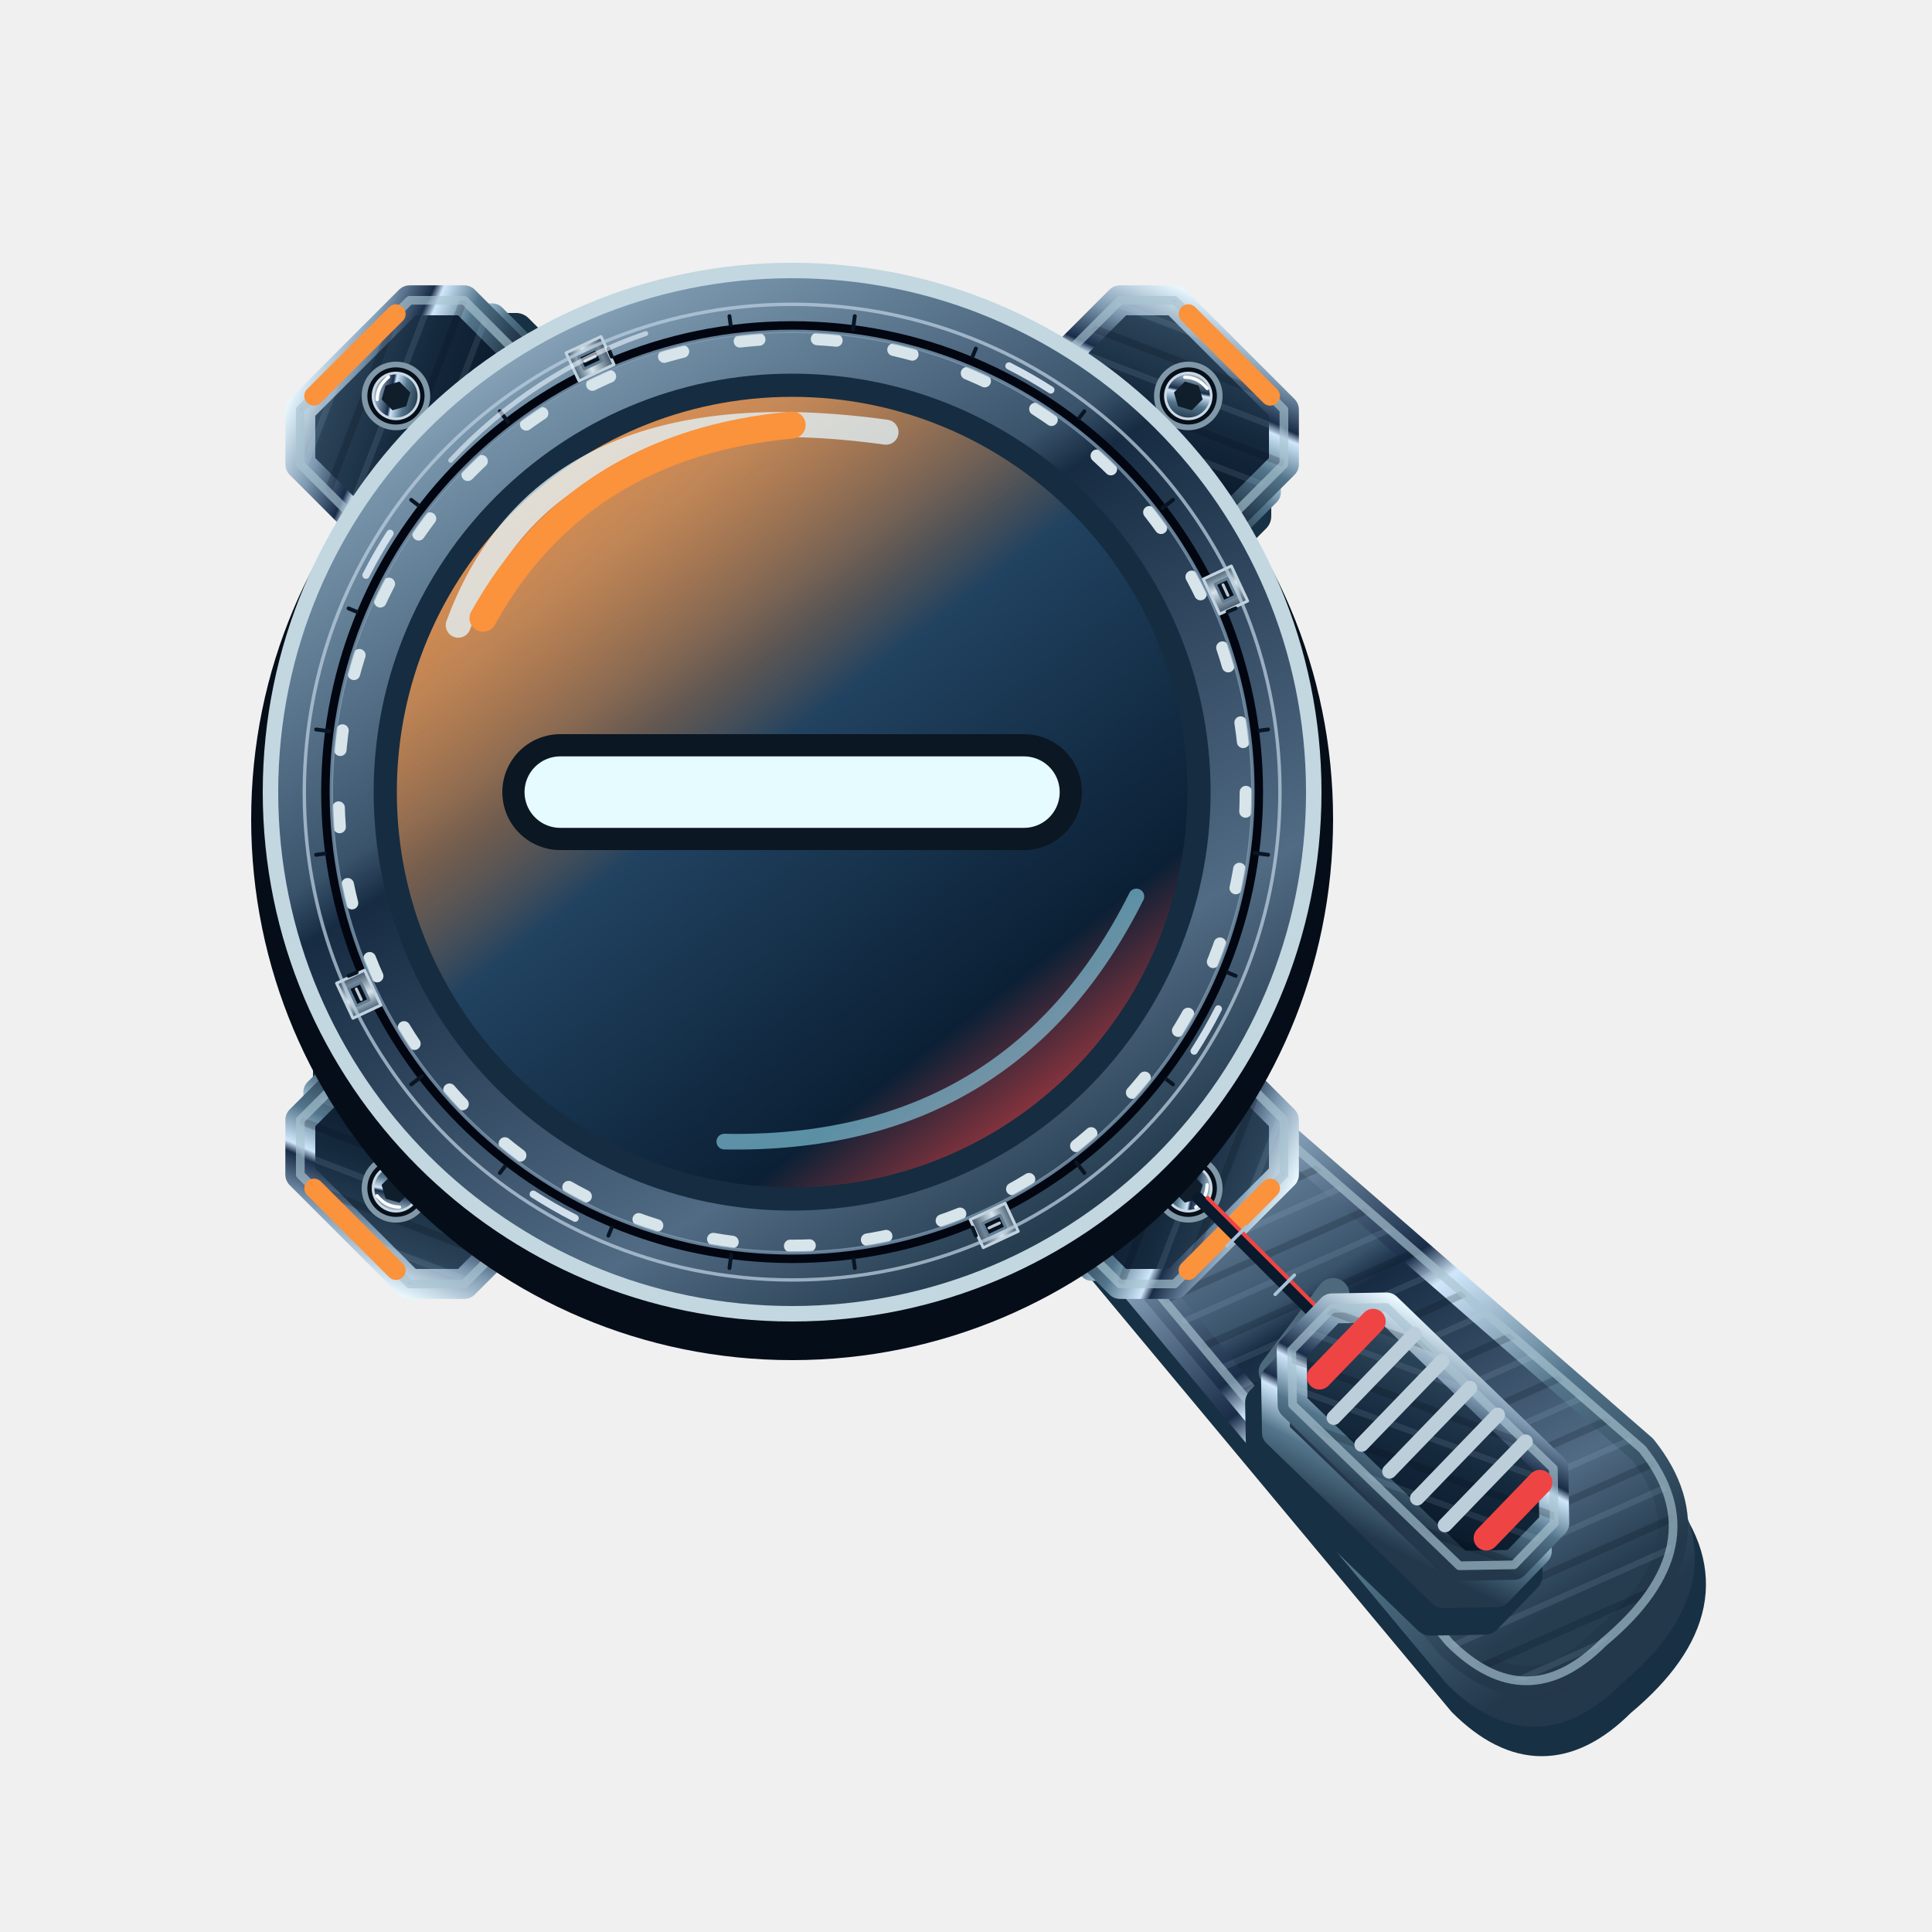
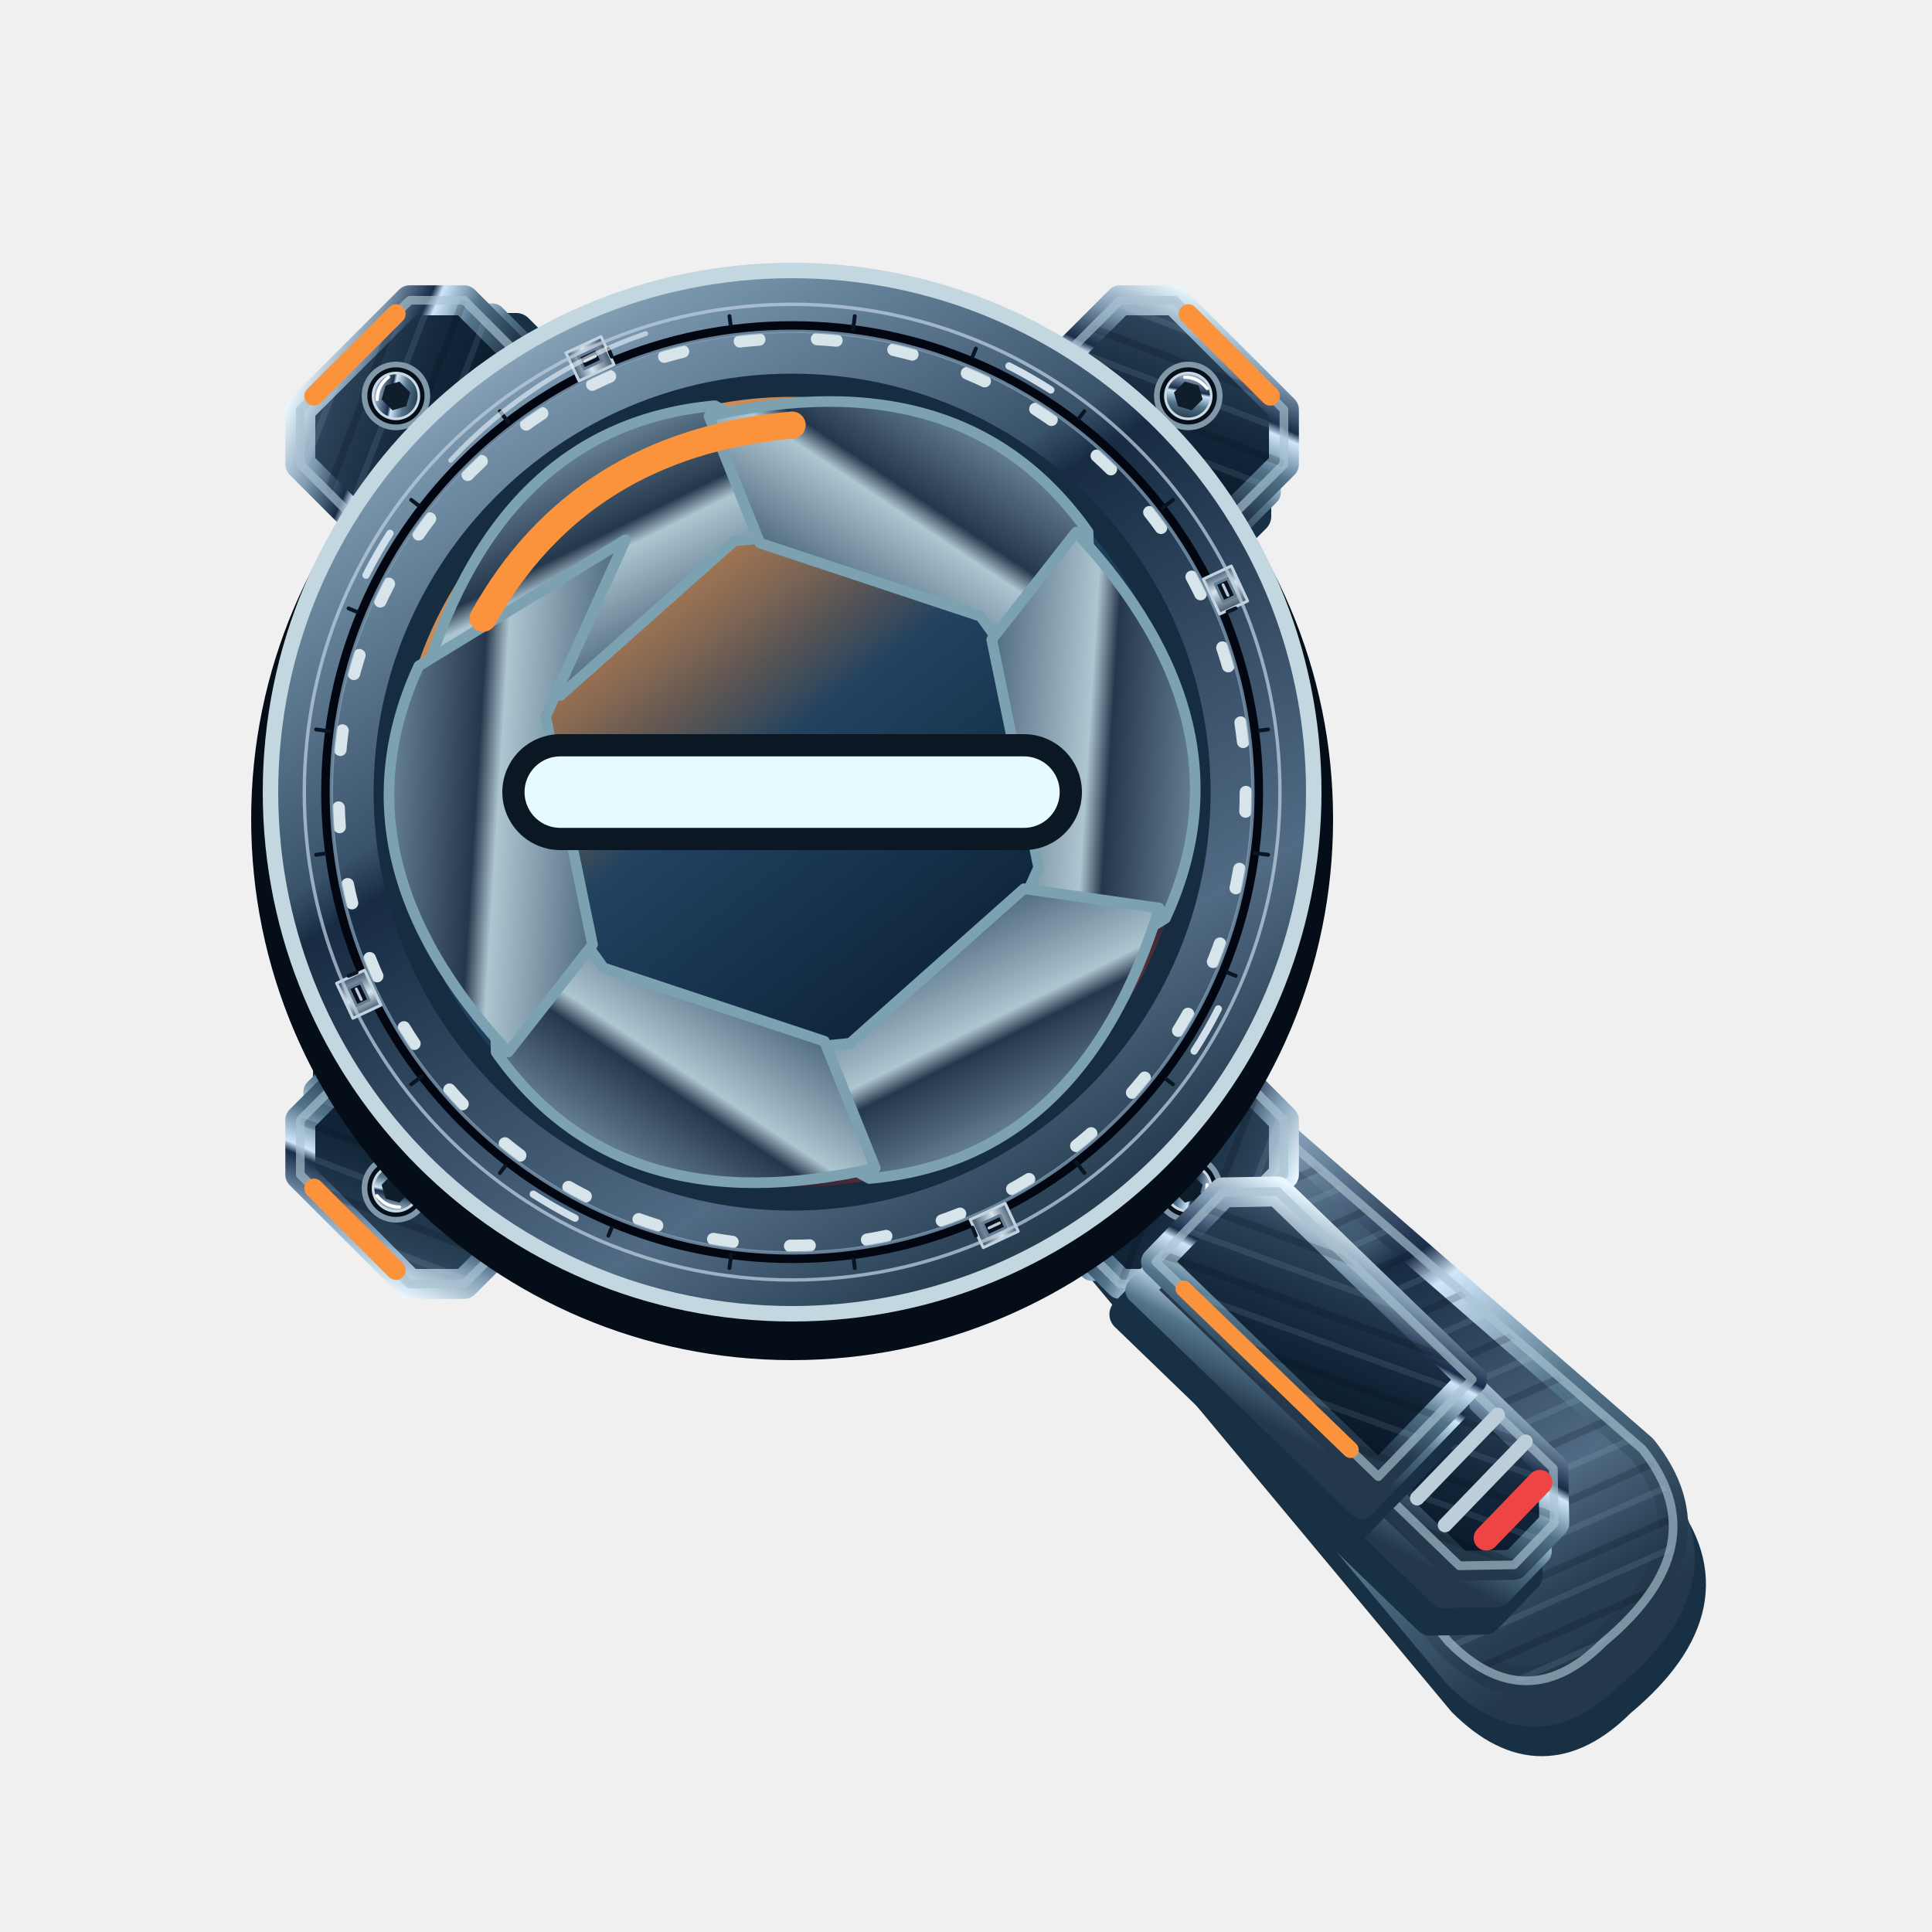
<svg xmlns="http://www.w3.org/2000/svg" width="200" height="200" viewBox="0 0 200 200" role="img" aria-label="Alejar vista" data-icon="zoom-out" data-semantic="camera optical zoom-out" data-visual-style="titanio-optico" data-motion="static">
  <defs>
+     <linearGradient id="alice-zoom-out-rotor" x2=".86" y2="1">
+       <stop stop-color="#edf8ff" />
+       <stop offset=".21" stop-color="#6f8a9d" />
+       <stop offset=".43" stop-color="#25374c" />
+       <stop offset=".48" stop-color="#aec6d1" />
+       <stop offset=".7" stop-color="#536d82" />
+       <stop offset="1" stop-color="#1d3043" />
+     </linearGradient>
+     <linearGradient id="alice-zoom-out-contact" x2=".15" y2="1">
+       <stop stop-color="#ffe2aa" />
+       <stop offset=".26" stop-color="#cf955c" />
+       <stop offset=".59" stop-color="#875838" />
+       <stop offset=".81" stop-color="#eeb377" />
+       <stop offset="1" stop-color="#603e2e" />
+     </linearGradient>
    <pattern id="alice-zoom-out-brushing" width="3" height="3" patternUnits="userSpaceOnUse" patternTransform="rotate(-24)">
      <path d="M0 .4h3" stroke="#d1e6fa" opacity=".10" stroke-width=".32" />
      <path d="M0 2h3" stroke="#020913" opacity=".20" stroke-width=".38" />
    </pattern>
    <linearGradient id="alice-zoom-out-bevel" x1="0" y1="0" x2=".68" y2="1">
      <stop stop-color="#e9f8ff" />
      <stop offset=".27" stop-color="#7d98b0" />
      <stop offset=".48" stop-color="#192c48" />
      <stop offset=".53" stop-color="#d0e7fa" />
      <stop offset=".73" stop-color="#53758b" />
      <stop offset="1" stop-color="#23384b" />
    </linearGradient>
    <linearGradient id="alice-zoom-out-metal" x1="0" y1="0" x2=".62" y2="1">
      <stop stop-color="#d9e5f0" />
      <stop offset=".19" stop-color="#7895ac" />
      <stop offset=".44" stop-color="#39536b" />
      <stop offset=".48" stop-color="#172c43" />
      <stop offset=".84" stop-color="#516b84" />
      <stop offset="1" stop-color="#263d50" />
    </linearGradient>
    <linearGradient id="alice-zoom-out-dark-metal" x1="0" y1="0" x2=".85" y2="1">
      <stop stop-color="#506b80" />
      <stop offset=".23" stop-color="#2a4257" />
      <stop offset=".58" stop-color="#15293d" />
      <stop offset="1" stop-color="#081728" />
    </linearGradient>
    <linearGradient id="alice-zoom-out-glass" x1=".06" y1="0" x2=".84" y2="1">
      <stop stop-color="#fb923c" />
      <stop offset=".23" stop-color="#fb923c" stop-opacity=".65" />
      <stop offset=".48" stop-color="#214260" />
      <stop offset=".8" stop-color="#0b2035" />
      <stop offset="1" stop-color="#ef4444" />
    </linearGradient>
    <linearGradient id="alice-zoom-out-enamel" x1="0" y1="0" x2=".7" y2="1">
      <stop stop-color="#eeffff" />
      <stop offset=".2" stop-color="#fb923c" />
      <stop offset=".7" stop-color="#fb923c" />
      <stop offset="1" stop-color="#ef4444" />
    </linearGradient>
    <linearGradient id="alice-zoom-out-screw-metal">
      <stop stop-color="#4a6277" />
      <stop offset=".43" stop-color="#d7e5eb" />
      <stop offset="1" stop-color="#42556b" />
    </linearGradient>
  </defs>
  <g transform="scale(2)" stroke-linecap="round" stroke-linejoin="round">
    <g data-part="reduce">
      <path d="M55 61 62 55 85 75Q89 80 83 85 79 89 75 85Z" transform="translate(.8 3)" fill="#0a1424" stroke="#173044" stroke-width="1.8" />
      <path d="M55 61 62 55 85 75Q89 80 83 85 79 89 75 85Z" transform="translate(.4 1.65)" fill="#25364b" stroke="url(#alice-zoom-out-bevel)" stroke-width="1.45" />
      <path d="M55 61 62 55 85 75Q89 80 83 85 79 89 75 85Z" fill="url(#alice-zoom-out-metal)" stroke="url(#alice-zoom-out-bevel)" stroke-width="1.55" />
      <path d="M55 61 62 55 85 75Q89 80 83 85 79 89 75 85Z" fill="url(#alice-zoom-out-brushing)" stroke="#a8c3d1" stroke-opacity=".66" stroke-width=".45" />
      <path d="M69 67l-3 4m7 0-3 4m7 0-3 4" fill="none" stroke="#4e697c" stroke-width="1.7" />
      <g transform="translate(41 41) rotate(45)">
        <path d="M-6 -25v-5l2-2h8l2 2v5Z" transform="translate(.8 3)" fill="#0a1424" stroke="#173044" stroke-width="1.8" />
        <path d="M-6 -25v-5l2-2h8l2 2v5Z" transform="translate(.4 1.65)" fill="#25364b" stroke="url(#alice-zoom-out-bevel)" stroke-width="1.45" />
        <path d="M-6 -25v-5l2-2h8l2 2v5Z" fill="url(#alice-zoom-out-dark-metal)" stroke="url(#alice-zoom-out-bevel)" stroke-width="1.55" />
        <path d="M-6 -25v-5l2-2h8l2 2v5Z" fill="url(#alice-zoom-out-brushing)" stroke="#a8c3d1" stroke-opacity=".66" stroke-width=".45" />
        <path d="M-3 -32h6" fill="none" stroke="#fb923c" stroke-width="1" />
        <g transform="translate(0 -29) scale(1.05)">
          <circle r="1.55" fill="#06101b" stroke="#8198a9" stroke-width=".28" />
          <circle r="1.13" fill="url(#alice-zoom-out-bevel)" stroke="#cad9e4" stroke-width=".13" />
          <path d="M-.62-.38 0-.72 .62-.38 .62.38 0 .72-.62.38Z" fill="#101d2b" />
          <path d="M-.78-.53Q-.3-1 .4-.92" stroke="white" stroke-width=".16" fill="none" />
        </g>
      </g>
      <g transform="translate(41 41) rotate(135)">
        <path d="M-6 -25v-5l2-2h8l2 2v5Z" transform="translate(.8 3)" fill="#0a1424" stroke="#173044" stroke-width="1.8" />
        <path d="M-6 -25v-5l2-2h8l2 2v5Z" transform="translate(.4 1.65)" fill="#25364b" stroke="url(#alice-zoom-out-bevel)" stroke-width="1.45" />
        <path d="M-6 -25v-5l2-2h8l2 2v5Z" fill="url(#alice-zoom-out-dark-metal)" stroke="url(#alice-zoom-out-bevel)" stroke-width="1.55" />
        <path d="M-6 -25v-5l2-2h8l2 2v5Z" fill="url(#alice-zoom-out-brushing)" stroke="#a8c3d1" stroke-opacity=".66" stroke-width=".45" />
        <path d="M-3 -32h6" fill="none" stroke="#fb923c" stroke-width="1" />
        <g transform="translate(0 -29) scale(1.05)">
          <circle r="1.55" fill="#06101b" stroke="#8198a9" stroke-width=".28" />
          <circle r="1.13" fill="url(#alice-zoom-out-bevel)" stroke="#cad9e4" stroke-width=".13" />
          <path d="M-.62-.38 0-.72 .62-.38 .62.38 0 .72-.62.38Z" fill="#101d2b" />
          <path d="M-.78-.53Q-.3-1 .4-.92" stroke="white" stroke-width=".16" fill="none" />
        </g>
      </g>
      <g transform="translate(41 41) rotate(225)">
        <path d="M-6 -25v-5l2-2h8l2 2v5Z" transform="translate(.8 3)" fill="#0a1424" stroke="#173044" stroke-width="1.8" />
        <path d="M-6 -25v-5l2-2h8l2 2v5Z" transform="translate(.4 1.65)" fill="#25364b" stroke="url(#alice-zoom-out-bevel)" stroke-width="1.45" />
        <path d="M-6 -25v-5l2-2h8l2 2v5Z" fill="url(#alice-zoom-out-dark-metal)" stroke="url(#alice-zoom-out-bevel)" stroke-width="1.55" />
        <path d="M-6 -25v-5l2-2h8l2 2v5Z" fill="url(#alice-zoom-out-brushing)" stroke="#a8c3d1" stroke-opacity=".66" stroke-width=".45" />
        <path d="M-3 -32h6" fill="none" stroke="#fb923c" stroke-width="1" />
        <g transform="translate(0 -29) scale(1.05)">
          <circle r="1.55" fill="#06101b" stroke="#8198a9" stroke-width=".28" />
          <circle r="1.13" fill="url(#alice-zoom-out-bevel)" stroke="#cad9e4" stroke-width=".13" />
          <path d="M-.62-.38 0-.72 .62-.38 .62.38 0 .72-.62.38Z" fill="#101d2b" />
          <path d="M-.78-.53Q-.3-1 .4-.92" stroke="white" stroke-width=".16" fill="none" />
        </g>
      </g>
      <g transform="translate(41 41) rotate(315)">
        <path d="M-6 -25v-5l2-2h8l2 2v5Z" transform="translate(.8 3)" fill="#0a1424" stroke="#173044" stroke-width="1.8" />
        <path d="M-6 -25v-5l2-2h8l2 2v5Z" transform="translate(.4 1.65)" fill="#25364b" stroke="url(#alice-zoom-out-bevel)" stroke-width="1.45" />
        <path d="M-6 -25v-5l2-2h8l2 2v5Z" fill="url(#alice-zoom-out-dark-metal)" stroke="url(#alice-zoom-out-bevel)" stroke-width="1.55" />
        <path d="M-6 -25v-5l2-2h8l2 2v5Z" fill="url(#alice-zoom-out-brushing)" stroke="#a8c3d1" stroke-opacity=".66" stroke-width=".45" />
        <path d="M-3 -32h6" fill="none" stroke="#fb923c" stroke-width="1" />
        <g transform="translate(0 -29) scale(1.05)">
          <circle r="1.55" fill="#06101b" stroke="#8198a9" stroke-width=".28" />
          <circle r="1.13" fill="url(#alice-zoom-out-bevel)" stroke="#cad9e4" stroke-width=".13" />
          <path d="M-.62-.38 0-.72 .62-.38 .62.38 0 .72-.62.38Z" fill="#101d2b" />
          <path d="M-.78-.53Q-.3-1 .4-.92" stroke="white" stroke-width=".16" fill="none" />
        </g>
      </g>
      <circle cx="41" cy="42.4" r="28" fill="#050e18" />
      <circle cx="41" cy="41" r="27" fill="url(#alice-zoom-out-metal)" stroke="#c2d7e0" stroke-width=".8" />
      <circle cx="41" cy="41" r="21.06" fill="url(#alice-zoom-out-glass)" stroke="#162c40" stroke-width="1.2" />
      <path d="M23.72 32.36Q28.31 19.94 45.86 22.37" fill="none" stroke="#e4f6ff" stroke-opacity=".75" stroke-width="1.296" />
      <path d="M37.49 59.09Q52.34 59.36 58.82 46.4" fill="none" stroke="#86cbe0" stroke-opacity=".65" stroke-width="0.81" />
      <circle cx="41" cy="41" r="23.49" fill="none" stroke="#d7e5ea" stroke-width=".65" stroke-dasharray="1 3" />
      <g transform="scale(.5)">
        <g data-detail="precision-control-rim" pointer-events="none" fill="none">
          <g data-detail="control-recessed-bearing">
            <circle cx="82" cy="82" r="48.2" stroke="#020610" stroke-width="1.1" />
            <circle cx="82" cy="82" r="47.7" stroke="#7e9cb5" stroke-width=".35" opacity=".8" />
            <circle cx="82" cy="82" r="49.5" stroke="#d1e0eb" stroke-width=".75" stroke-dasharray="5 72.754" transform="rotate(27 82 82)" />
          </g>
          <g data-detail="control-bearing-retainers">
            <g transform="rotate(65 82 82)">
              <path d="M80 30.9h4v3.2h-4Z" fill="url(#alice-zoom-out-screw-metal)" stroke="#c1d3e0" stroke-width=".3" />
              <path d="M81 31.8h2v1.4h-2Z" fill="#07121e" stroke="#637d94" stroke-width=".3" />
              <path d="M81.4 32.5h1.2" stroke="#bacad7" stroke-width=".3" />
            </g>
            <g transform="rotate(155 82 82)">
              <path d="M80 30.9h4v3.2h-4Z" fill="url(#alice-zoom-out-screw-metal)" stroke="#c1d3e0" stroke-width=".3" />
              <path d="M81 31.8h2v1.4h-2Z" fill="#07121e" stroke="#637d94" stroke-width=".3" />
              <path d="M81.4 32.5h1.2" stroke="#bacad7" stroke-width=".3" />
            </g>
            <g transform="rotate(245 82 82)">
              <path d="M80 30.9h4v3.2h-4Z" fill="url(#alice-zoom-out-screw-metal)" stroke="#c1d3e0" stroke-width=".3" />
              <path d="M81 31.8h2v1.4h-2Z" fill="#07121e" stroke="#637d94" stroke-width=".3" />
              <path d="M81.4 32.5h1.2" stroke="#bacad7" stroke-width=".3" />
            </g>
            <g transform="rotate(335 82 82)">
              <path d="M80 30.9h4v3.2h-4Z" fill="url(#alice-zoom-out-screw-metal)" stroke="#c1d3e0" stroke-width=".3" />
              <path d="M81 31.8h2v1.4h-2Z" fill="#07121e" stroke="#637d94" stroke-width=".3" />
              <path d="M81.4 32.5h1.2" stroke="#bacad7" stroke-width=".3" />
            </g>
          </g>
          <circle cx="82" cy="82" r="50.5" stroke="#bacddd" stroke-width=".35" opacity=".75" />
          <path d="M82 32.3v1.4" transform="rotate(7.5 82 82)" stroke="#0a1524" stroke-width=".4" />
          <path d="M82 32.3v0.9" transform="rotate(22.5 82 82)" stroke="#0a1524" stroke-width=".4" />
          <path d="M82 32.3v0.9" transform="rotate(37.5 82 82)" stroke="#0a1524" stroke-width=".4" />
          <path d="M82 32.3v1.4" transform="rotate(52.5 82 82)" stroke="#0a1524" stroke-width=".4" />
          <path d="M82 32.3v0.9" transform="rotate(67.5 82 82)" stroke="#0a1524" stroke-width=".4" />
          <path d="M82 32.3v0.9" transform="rotate(82.5 82 82)" stroke="#0a1524" stroke-width=".4" />
          <path d="M82 32.3v1.4" transform="rotate(97.5 82 82)" stroke="#0a1524" stroke-width=".4" />
          <path d="M82 32.3v0.9" transform="rotate(112.5 82 82)" stroke="#0a1524" stroke-width=".4" />
          <path d="M82 32.3v0.9" transform="rotate(127.5 82 82)" stroke="#0a1524" stroke-width=".4" />
          <path d="M82 32.3v1.4" transform="rotate(142.5 82 82)" stroke="#0a1524" stroke-width=".4" />
          <path d="M82 32.3v0.9" transform="rotate(157.5 82 82)" stroke="#0a1524" stroke-width=".4" />
          <path d="M82 32.3v0.9" transform="rotate(172.5 82 82)" stroke="#0a1524" stroke-width=".4" />
          <path d="M82 32.3v1.4" transform="rotate(187.5 82 82)" stroke="#0a1524" stroke-width=".4" />
          <path d="M82 32.3v0.9" transform="rotate(202.5 82 82)" stroke="#0a1524" stroke-width=".4" />
          <path d="M82 32.3v0.9" transform="rotate(217.5 82 82)" stroke="#0a1524" stroke-width=".4" />
          <path d="M82 32.3v1.4" transform="rotate(232.5 82 82)" stroke="#0a1524" stroke-width=".4" />
          <path d="M82 32.3v0.9" transform="rotate(247.5 82 82)" stroke="#0a1524" stroke-width=".4" />
          <path d="M82 32.3v0.9" transform="rotate(262.5 82 82)" stroke="#0a1524" stroke-width=".4" />
          <path d="M82 32.3v1.4" transform="rotate(277.5 82 82)" stroke="#0a1524" stroke-width=".4" />
          <path d="M82 32.3v0.9" transform="rotate(292.5 82 82)" stroke="#0a1524" stroke-width=".4" />
          <path d="M82 32.3v0.9" transform="rotate(307.5 82 82)" stroke="#0a1524" stroke-width=".4" />
          <path d="M82 32.3v1.4" transform="rotate(322.5 82 82)" stroke="#0a1524" stroke-width=".4" />
          <path d="M82 32.3v0.9" transform="rotate(337.5 82 82)" stroke="#0a1524" stroke-width=".4" />
          <path d="M82 32.3v0.9" transform="rotate(352.5 82 82)" stroke="#0a1524" stroke-width=".4" />
          <path d="M46.65 47.66A49.5 49.5 0 0 1 66.85 34.53" stroke="#edf7ff" stroke-width=".5" opacity=".6" />
          <g data-detail="optical-handle-grip">
            <path d="m124 124 28 28" stroke="#0a192b" stroke-width="1.2" />
            <path d="m125 124 28 28" stroke="#ef4444" stroke-width=".4" />
            <path d="m129 127 -2 2" stroke="#a8c2d7" stroke-width=".35" />
            <path d="m134 132 -2 2" stroke="#a8c2d7" stroke-width=".35" />
            <path d="m139 137 -2 2" stroke="#a8c2d7" stroke-width=".35" />
            <path d="m144 142 -2 2" stroke="#a8c2d7" stroke-width=".35" />
          </g>
        </g>
      </g>
+       <g data-component="iris-blades" transform="translate(41 41)">
+         <path transform="rotate(0)" d="M-19-6Q-15-19-4-20L7-14-3-13-12-5Z" fill="url(#alice-zoom-out-rotor)" stroke="#7ca2b2" stroke-width=".55" />
+         <path transform="rotate(60)" d="M-19-6Q-15-19-4-20L7-14-3-13-12-5Z" fill="url(#alice-zoom-out-rotor)" stroke="#7ca2b2" stroke-width=".55" />
+         <path transform="rotate(120)" d="M-19-6Q-15-19-4-20L7-14-3-13-12-5Z" fill="url(#alice-zoom-out-rotor)" stroke="#7ca2b2" stroke-width=".55" />
+         <path transform="rotate(180)" d="M-19-6Q-15-19-4-20L7-14-3-13-12-5Z" fill="url(#alice-zoom-out-rotor)" stroke="#7ca2b2" stroke-width=".55" />
+         <path transform="rotate(240)" d="M-19-6Q-15-19-4-20L7-14-3-13-12-5Z" fill="url(#alice-zoom-out-rotor)" stroke="#7ca2b2" stroke-width=".55" />
+         <path transform="rotate(300)" d="M-19-6Q-15-19-4-20L7-14-3-13-12-5Z" fill="url(#alice-zoom-out-rotor)" stroke="#7ca2b2" stroke-width=".55" />
+       </g>
      <path d="M29 41H53" fill="none" stroke="#0b1723" stroke-width="6" />
      <path d="M29 41H53" fill="none" stroke="#e5fbff" stroke-width="3.7" />
      <path d="M25 32q5-9 16-10" fill="none" stroke="#fb923c" stroke-width="1.4" />
      <g transform="translate(74 74) rotate(44)">
        <path d="M-6-3h12l2 2v3l-2 2H-6l-2-2v-3Z" transform="translate(.8 3)" fill="#0a1424" stroke="#173044" stroke-width="1.8" />
        <path d="M-6-3h12l2 2v3l-2 2H-6l-2-2v-3Z" transform="translate(.4 1.65)" fill="#25364b" stroke="url(#alice-zoom-out-bevel)" stroke-width="1.45" />
        <path d="M-6-3h12l2 2v3l-2 2H-6l-2-2v-3Z" fill="url(#alice-zoom-out-dark-metal)" stroke="url(#alice-zoom-out-bevel)" stroke-width="1.55" />
        <path d="M-6-3h12l2 2v3l-2 2H-6l-2-2v-3Z" fill="url(#alice-zoom-out-brushing)" stroke="#a8c3d1" stroke-opacity=".66" stroke-width=".45" />
        <path d="M-4-3v6m2-6v6m2-6v6m2-6v6m2-6v6" fill="none" stroke="#bcced9" stroke-width="0.75" />
        <path d="M-6-2v4m12-4v4" fill="none" stroke="#ef4444" stroke-width="1.3" />
      </g>
+       <g transform="translate(64 61) rotate(44)">
+         <path d="M0 1 2-1H16V6H0Z" transform="translate(.8 3)" fill="#0a1424" stroke="#173044" stroke-width="1.8" />
+         <path d="M0 1 2-1H16V6H0Z" transform="translate(.4 1.65)" fill="#25364b" stroke="url(#alice-zoom-out-bevel)" stroke-width="1.45" />
+         <path d="M0 1 2-1H16V6H0Z" fill="url(#alice-zoom-out-dark-metal)" stroke="url(#alice-zoom-out-bevel)" stroke-width="1.55" />
+         <path d="M0 1 2-1H16V6H0Z" fill="url(#alice-zoom-out-brushing)" stroke="#a8c3d1" stroke-opacity=".66" stroke-width=".45" />
+         <path d="M3 0v4" stroke="url(#alice-zoom-out-contact)" stroke-width="1.7" />
+         <path d="M6 0v4" stroke="url(#alice-zoom-out-contact)" stroke-width="1.7" />
+         <path d="M9 0v4" stroke="url(#alice-zoom-out-contact)" stroke-width="1.7" />
+         <path d="M12 0v4" stroke="url(#alice-zoom-out-contact)" stroke-width="1.7" />
+         <path d="M2 6h12" fill="none" stroke="#fb923c" stroke-width="0.85" />
+       </g>
    </g>
  </g>
</svg>
